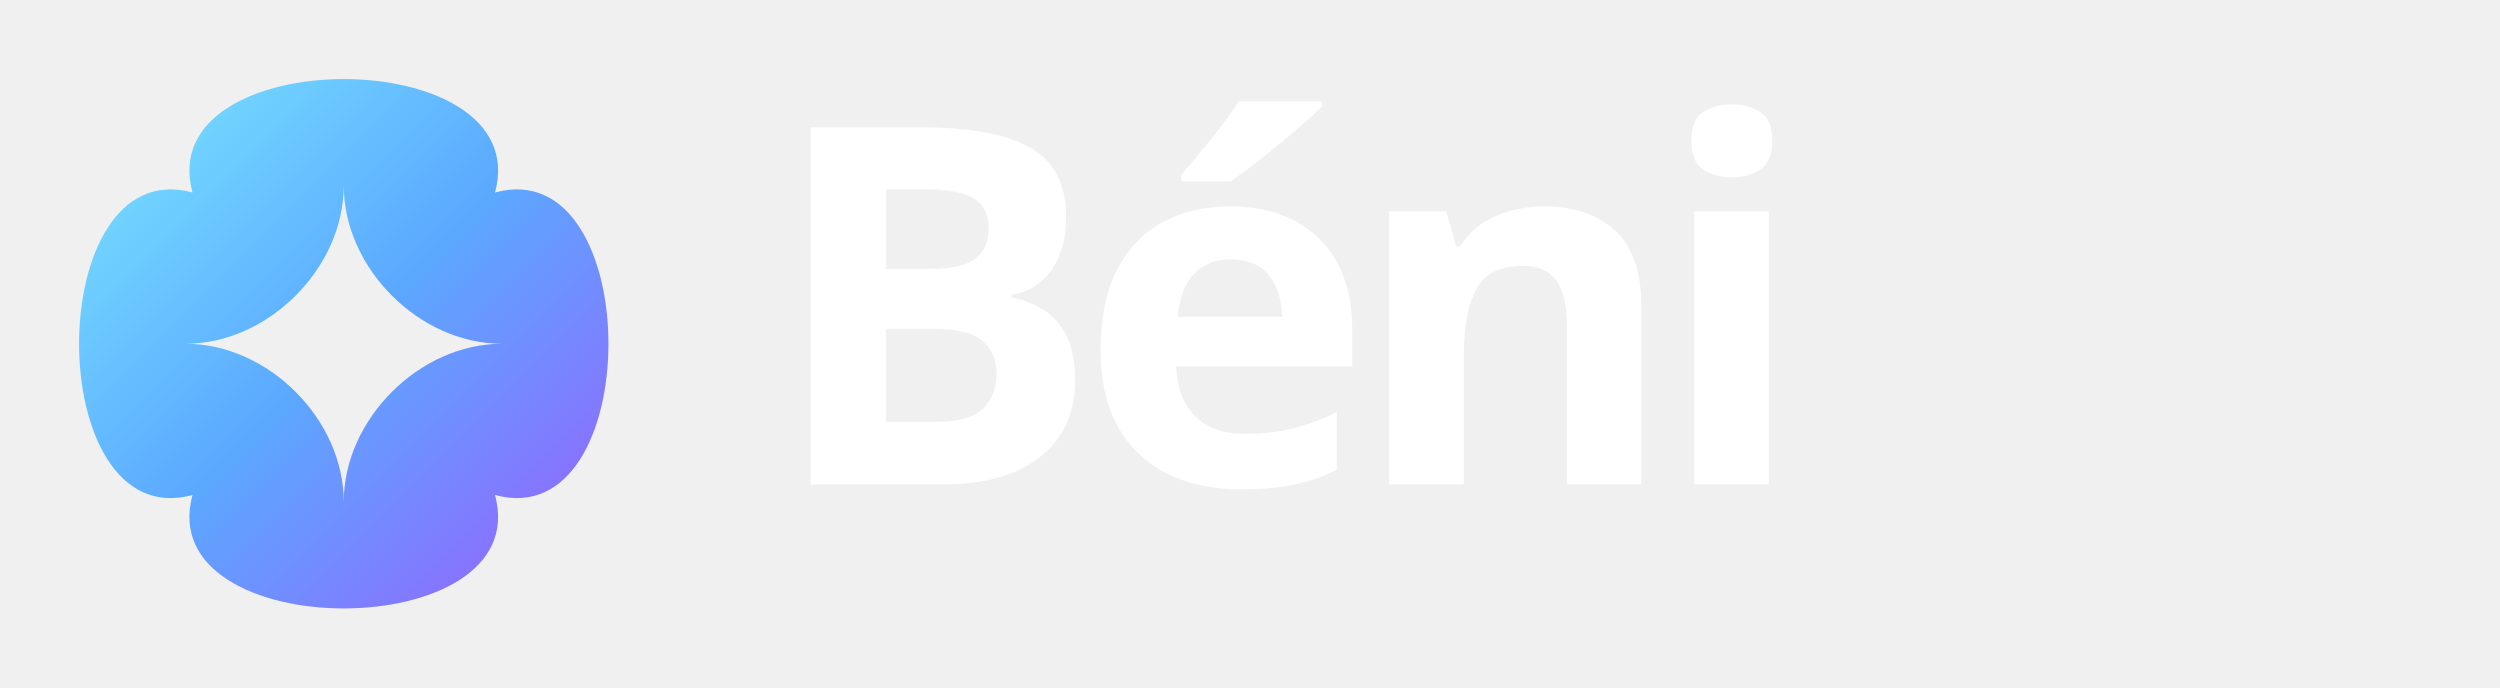
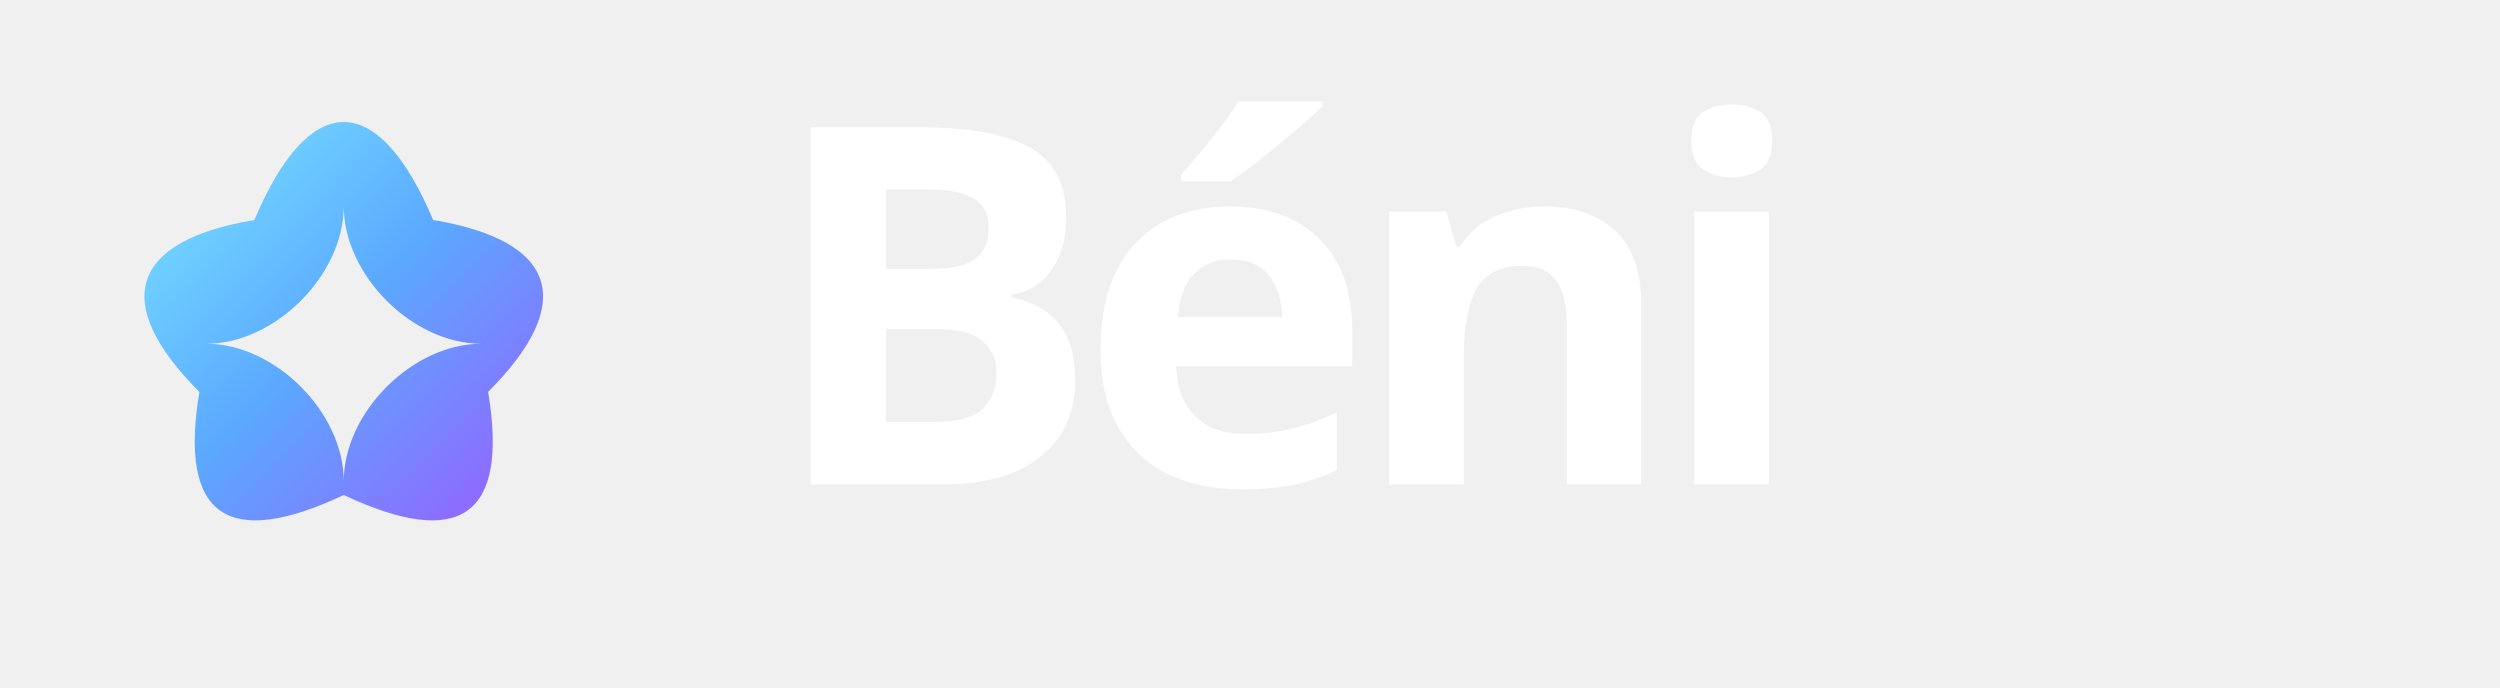
<svg xmlns="http://www.w3.org/2000/svg" viewBox="0 0 320 88">
  <defs>
    <linearGradient id="g2" x1="0%" y1="0%" x2="100%" y2="100%">
      <stop offset="0%" stop-color="#7AE7FF" />
      <stop offset="50%" stop-color="#5BA8FF" />
      <stop offset="100%" stop-color="#9B5BFF" />
    </linearGradient>
  </defs>
  <g transform="scale(0.88)">
-     <path fill-rule="evenodd" fill="url(#g2)" d="M 72 28 C 94 22, 94 78, 72 72 C 78 94, 22 94, 28 72 C 6 78, 6 22, 28 28 C 22 6, 78 6, 72 28 Z M 50 27 C 50 39 61 50 73 50 C 61 50 50 61 50 73 C 50 61 39 50 27 50 C 39 50 50 39 50 27 Z" />
+     <path fill-rule="evenodd" fill="url(#g2)" d="M 37 32 C 45 13, 55 13, 63 32 C 81 35, 84 44, 71 57 C 74 75, 67 80, 50 72 C 33 80, 26 75, 29 57 C 16 44, 19 35, 37 32 Z M 50 30 C 50 40 60 50 70 50 C 60 50 50 60 50 70 C 50 60 40 50 30 50 C 40 50 50 40 50 30 Z" />
  </g>
  <text x="98" y="62" font-family="Manrope, system-ui, sans-serif" font-weight="800" font-size="64" fill="#FFFFFF" letter-spacing="-3">Béni</text>
</svg>
